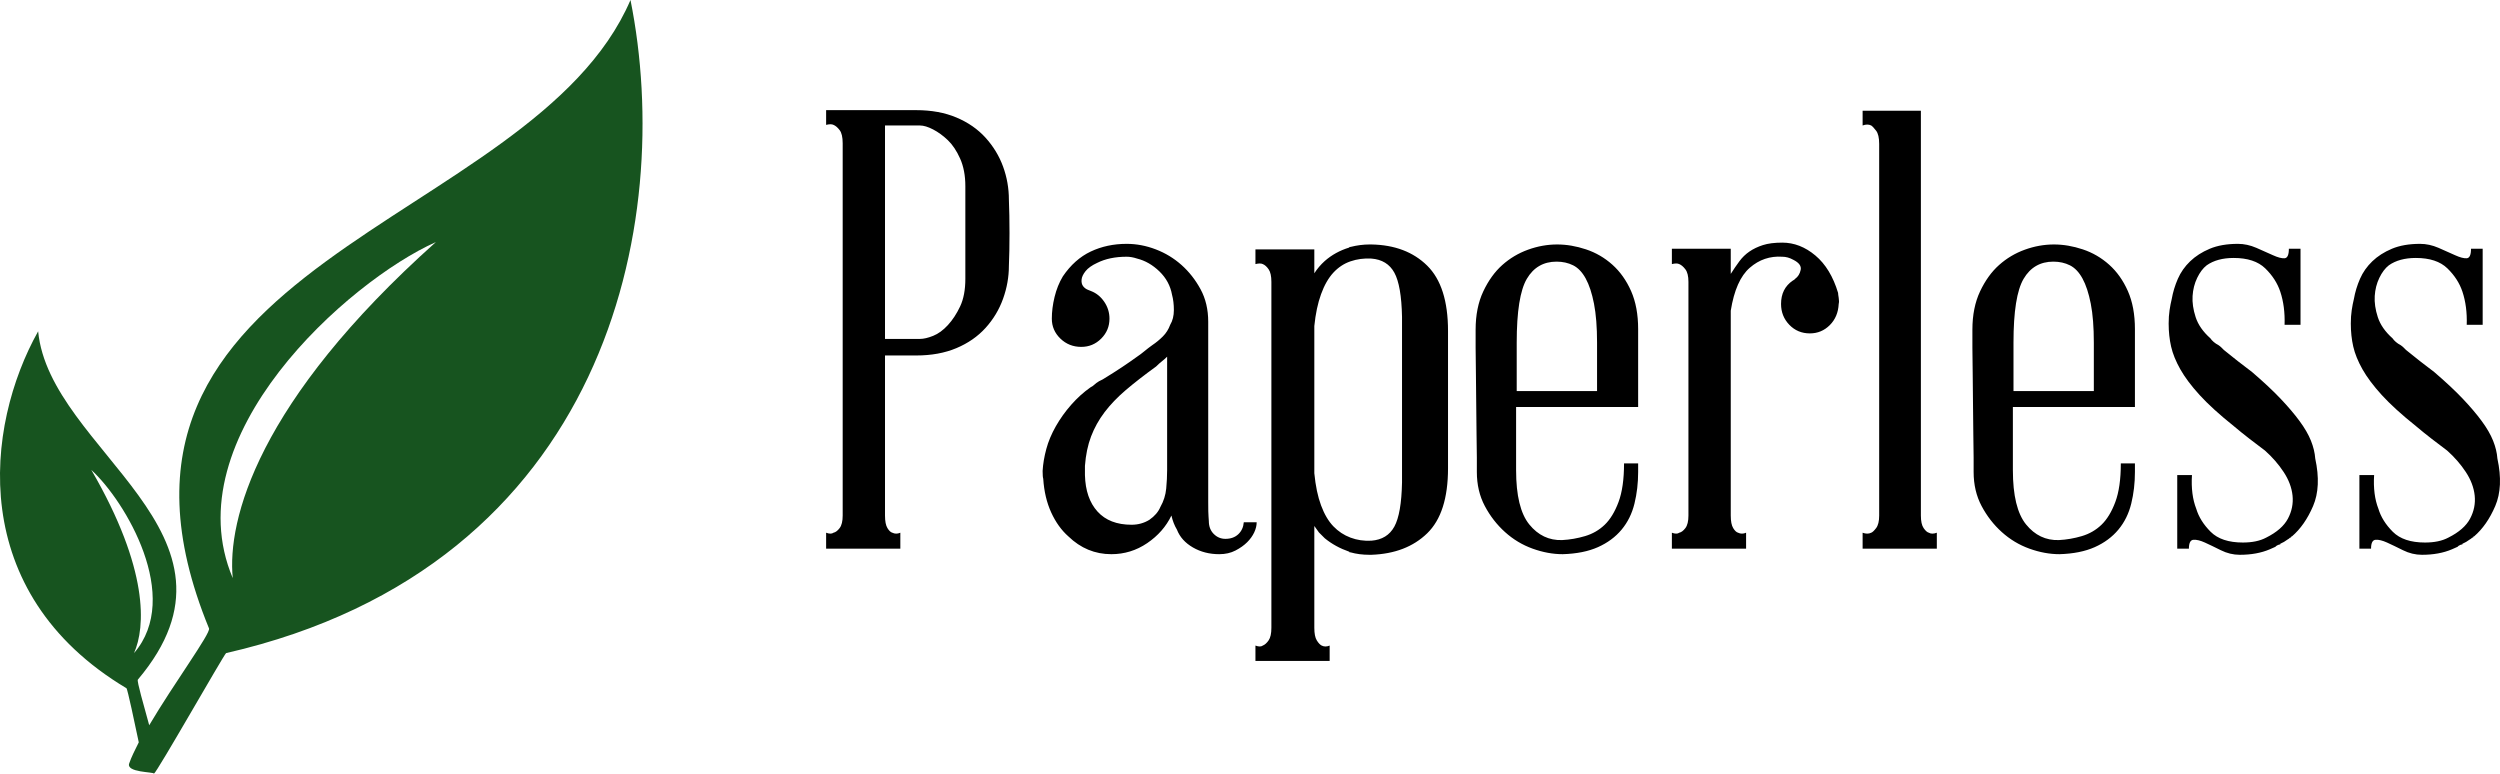
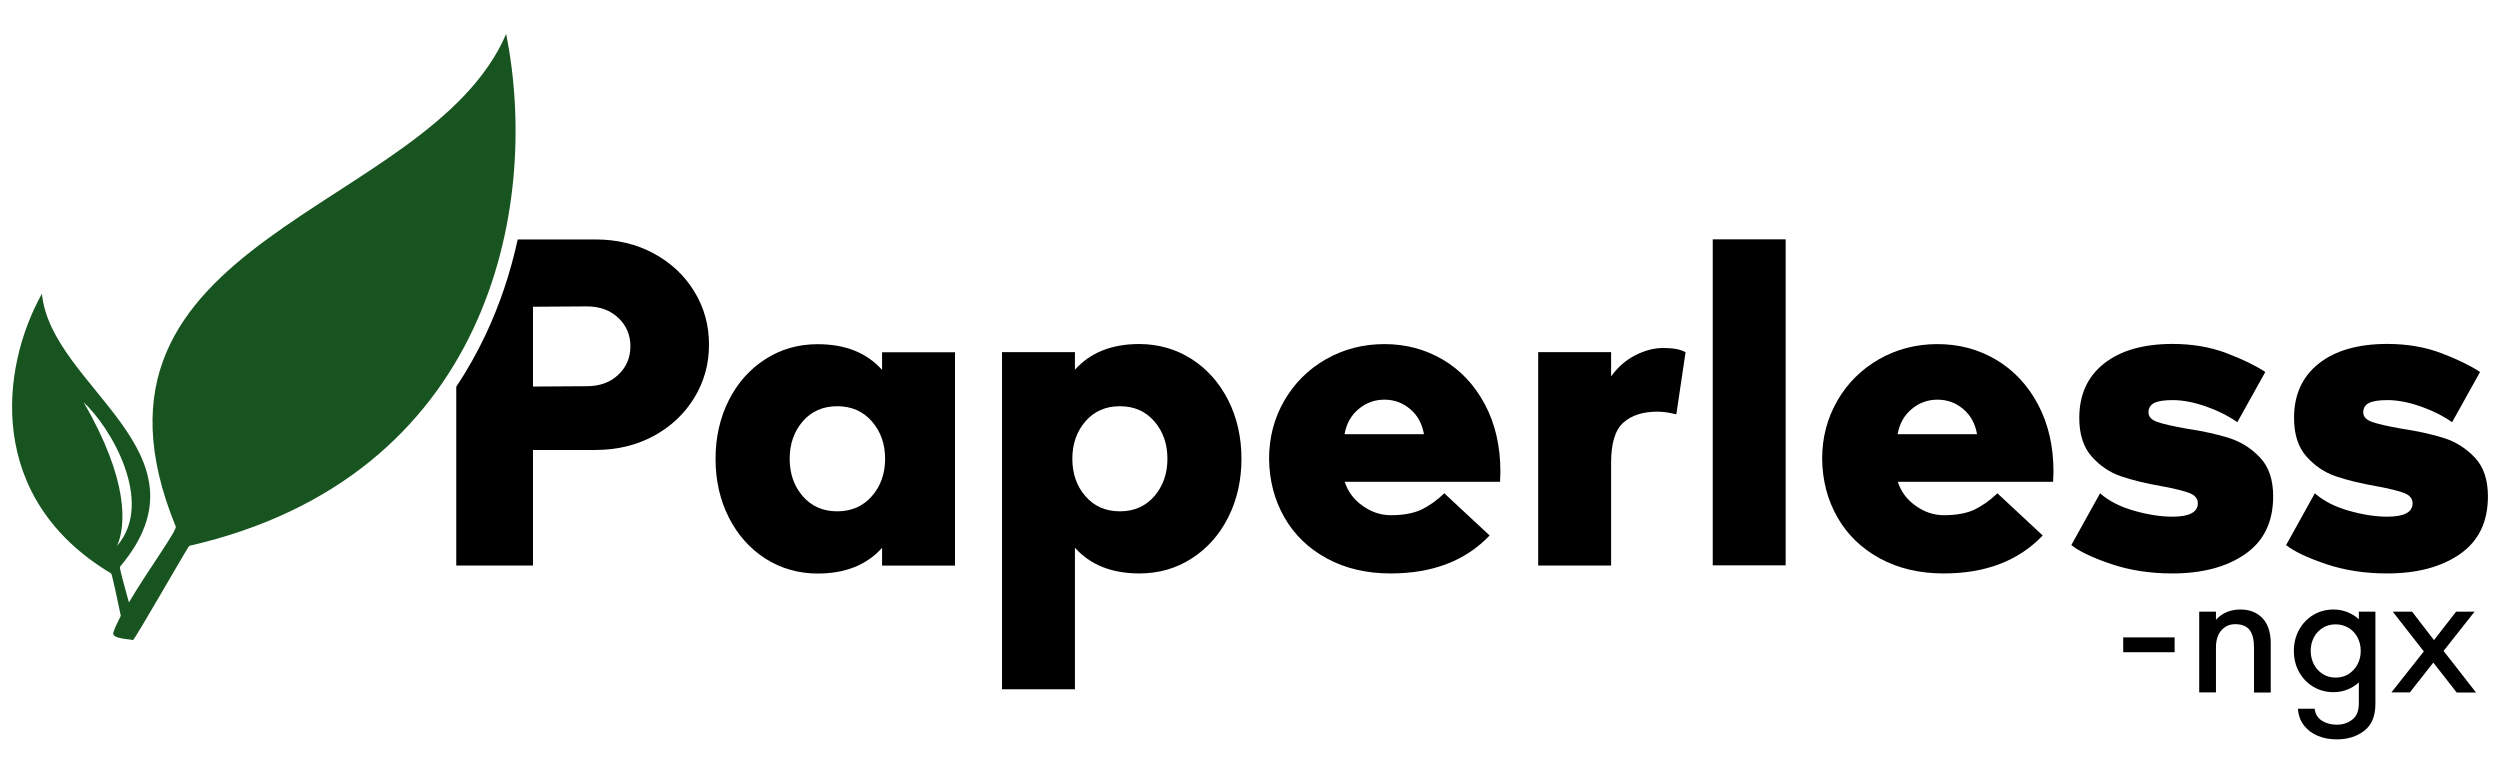
- <svg xmlns="http://www.w3.org/2000/svg" version="1.1" width="2897.4" height="896.636" id="svg9580">
-   <defs id="defs9584" />
-   <g transform="matrix(10.6383,0,0,10.6383,-106.383,-106.383)" id="g9578">
-     <defs id="SvgjsDefs1018" />
-     <g id="SvgjsG1019" featureKey="root" fill="#000000" />
-     <g id="SvgjsG1020" featureKey="symbol1" fill="#000000" transform="matrix(0.1034156,0,0,0.1034156,1.228767,8.34535)">
-       <defs id="defs9568" />
-       <g id="g9572">
-         <path d="M 231,798 C 227,779 219,741 218,741 49,640 69,465 125,365 c 12,126 235,213 105,367 -1,2 6,26 12,48 26,-44 65,-97 63,-102 C 145,288 645,258 749,16 c 47,234 -24,596 -426,688 -2,1 -73,126 -76,127 0,-2 -30,-1 -26,-11 2,-6 6,-14 10,-22 z M 544,271 C 452,312 267,476 330,625 324,564 356,439 544,271 Z M 226,704 c 51,-59 -9,-160 -45,-193 61,105 57,166 45,193 z" style="fill:#17541f" id="path9570" />
-       </g>
-     </g>
-     <g id="SvgjsG1021" featureKey="text1" fill="#000000" transform="matrix(3.340757,0,0,3.340757,98.19599,2.957694)">
-       <path d="m 6.5,8.62 q 0.02,0.48 0.02,1.09 0,0.61 -0.02,1.07 0,0.54 -0.19,1.07 Q 6.12,12.38 5.74,12.8 5.36,13.22 4.79,13.46 4.22,13.7 3.48,13.7 H 2.46 v 5.22 q 0,0.28 0.08,0.41 0.08,0.13 0.16,0.15 0.12,0.06 0.26,0 V 20 H 0.54 v -0.52 q 0.16,0.06 0.24,0 0.1,-0.02 0.2,-0.15 0.1,-0.13 0.1,-0.41 V 6.78 Q 1.08,6.48 0.98,6.35 0.88,6.22 0.78,6.18 0.7,6.14 0.54,6.18 V 5.7 H 3.48 Q 4.22,5.7 4.79,5.94 5.36,6.18 5.74,6.6 6.12,7.02 6.31,7.54 6.5,8.06 6.5,8.62 Z M 5.08,8.18 Q 5.08,7.66 4.91,7.28 4.74,6.9 4.51,6.68 4.28,6.46 4.03,6.33 3.78,6.2 3.6,6.2 H 2.46 v 6.96 H 3.6 q 0.18,0 0.43,-0.1 0.25,-0.1 0.48,-0.35 0.23,-0.25 0.4,-0.61 0.17,-0.36 0.17,-0.9 z m 9.5,10.96 q 0,0.16 -0.08,0.33 -0.08,0.17 -0.23,0.32 -0.15,0.15 -0.38,0.27 -0.23,0.12 -0.53,0.12 -0.48,0 -0.86,-0.22 -0.38,-0.22 -0.52,-0.58 -0.12,-0.2 -0.18,-0.46 -0.26,0.54 -0.79,0.9 -0.53,0.36 -1.17,0.36 -0.8,0 -1.4,-0.58 Q 8.1,19.3 7.88,18.82 7.66,18.34 7.62,17.72 7.6,17.66 7.6,17.48 v -0.02 q 0.02,-0.34 0.12,-0.71 0.1,-0.37 0.31,-0.74 0.21,-0.37 0.5,-0.7 Q 8.82,14.98 9.16,14.74 9.24,14.7 9.29,14.65 9.34,14.6 9.44,14.54 L 9.5,14.51 9.56,14.48 q 0.36,-0.22 0.63,-0.4 0.27,-0.18 0.49,-0.34 0.12,-0.08 0.24,-0.18 0.12,-0.1 0.26,-0.2 0.18,-0.12 0.34,-0.28 0.16,-0.16 0.24,-0.38 0.12,-0.2 0.12,-0.48 0,-0.28 -0.06,-0.5 -0.08,-0.44 -0.41,-0.76 -0.33,-0.32 -0.73,-0.42 -0.18,-0.06 -0.34,-0.06 -0.56,0 -0.96,0.2 Q 9.12,10.8 9,10.95 8.88,11.1 8.87,11.23 q -0.01,0.13 0.05,0.21 0.06,0.08 0.16,0.12 0.04,0.02 0.05,0.02 0.01,0 0.05,0.02 0.26,0.1 0.43,0.35 0.17,0.25 0.17,0.55 0,0.38 -0.27,0.65 -0.27,0.27 -0.65,0.27 -0.4,0 -0.68,-0.27 Q 7.9,12.88 7.9,12.5 q 0,-0.34 0.09,-0.71 0.09,-0.37 0.27,-0.67 0.38,-0.56 0.91,-0.81 0.53,-0.25 1.17,-0.25 0.48,0 0.95,0.18 0.47,0.18 0.84,0.51 0.37,0.33 0.62,0.79 Q 13,12 13,12.6 v 5.88 q 0,0.36 0.01,0.47 0.01,0.11 0.01,0.15 v 0 q 0,0.26 0.16,0.42 0.16,0.16 0.38,0.16 0.26,0 0.42,-0.15 0.16,-0.15 0.18,-0.39 z m -3.14,-0.5 q 0.16,-0.28 0.19,-0.6 0.03,-0.32 0.03,-0.6 v -3.7 q -0.08,0.08 -0.17,0.15 -0.09,0.07 -0.19,0.17 -0.58,0.42 -0.99,0.77 -0.41,0.35 -0.69,0.72 -0.28,0.37 -0.44,0.79 -0.16,0.42 -0.2,0.96 v 0.3 q 0.02,0.76 0.41,1.19 0.39,0.43 1.11,0.43 0.32,0 0.58,-0.16 0.26,-0.18 0.36,-0.42 z m 6.88,-8.56 q 1.14,0.02 1.82,0.69 0.68,0.67 0.68,2.13 v 4.48 q 0,1.46 -0.68,2.12 -0.68,0.66 -1.82,0.7 h -0.06 q -0.34,0 -0.62,-0.08 h -0.02 q -0.02,0 -0.02,-0.02 -0.46,-0.16 -0.8,-0.44 l -0.19,-0.19 q 0,0 -0.15,-0.21 v 3.32 q 0,0.28 0.08,0.41 0.08,0.13 0.16,0.17 0.12,0.06 0.26,0 v 0.5 h -2.42 v -0.5 q 0.16,0.06 0.24,0 0.1,-0.04 0.19,-0.17 0.09,-0.13 0.09,-0.41 V 11.3 q 0,-0.28 -0.09,-0.41 -0.09,-0.13 -0.19,-0.17 -0.08,-0.04 -0.24,0 v -0.48 h 1.92 v 0.78 q 0.14,-0.22 0.34,-0.4 0.34,-0.3 0.8,-0.44 0,-0.02 0.02,-0.02 h 0.02 q 0.32,-0.08 0.62,-0.08 z m 1,2.38 V 12.44 Q 19.3,11.42 19.07,11 q -0.23,-0.42 -0.75,-0.46 -0.36,-0.02 -0.68,0.09 -0.32,0.11 -0.56,0.37 -0.24,0.26 -0.4,0.7 -0.16,0.44 -0.22,1.04 v 4.8 q 0.06,0.62 0.22,1.05 0.16,0.43 0.4,0.68 0.24,0.25 0.56,0.37 0.32,0.12 0.68,0.1 0.52,-0.04 0.75,-0.46 0.23,-0.42 0.25,-1.44 v -0.02 z m 5.06,-2.38 q 0.46,0 0.94,0.16 0.48,0.16 0.86,0.5 0.38,0.34 0.61,0.86 0.23,0.52 0.23,1.24 v 2.02 0.06 0.46 h -3.98 v 2.06 q 0,1.24 0.43,1.77 0.43,0.53 1.07,0.51 0.38,-0.02 0.75,-0.13 0.37,-0.11 0.64,-0.37 0.27,-0.26 0.45,-0.74 0.18,-0.48 0.18,-1.26 h 0.46 v 0.28 q 0,0.54 -0.12,1.03 -0.12,0.49 -0.42,0.85 -0.3,0.36 -0.77,0.57 -0.47,0.21 -1.15,0.23 -0.48,0 -0.98,-0.18 -0.5,-0.18 -0.9,-0.54 -0.4,-0.36 -0.66,-0.85 -0.26,-0.49 -0.26,-1.11 v -0.47 q 0,0 -0.01,-0.77 -0.01,-0.77 -0.01,-0.95 0,-0.18 -0.01,-0.99 -0.01,-0.81 -0.01,-0.87 v -0.59 q 0,-0.72 0.25,-1.25 0.25,-0.53 0.62,-0.86 0.37,-0.33 0.84,-0.5 0.47,-0.17 0.95,-0.17 z m 1.3,4.78 v -1.58 q 0,-0.76 -0.1,-1.27 -0.1,-0.51 -0.27,-0.82 -0.17,-0.31 -0.41,-0.43 -0.24,-0.12 -0.54,-0.12 -0.64,0 -0.97,0.56 -0.33,0.56 -0.33,2.08 v 1.58 z m 7.86,-3.2 q 0,0.04 0.02,0.16 0.02,0.12 0,0.2 -0.02,0.42 -0.29,0.69 -0.27,0.27 -0.65,0.27 -0.4,0 -0.67,-0.28 -0.27,-0.28 -0.27,-0.68 0,-0.5 0.38,-0.76 0.04,-0.02 0.05,-0.03 l 0.03,-0.03 q 0.14,-0.1 0.18,-0.29 0.04,-0.19 -0.24,-0.33 -0.18,-0.1 -0.36,-0.1 -0.6,-0.04 -1.06,0.36 -0.46,0.4 -0.62,1.4 v 6.68 q 0,0.28 0.08,0.41 0.08,0.13 0.16,0.15 0.12,0.06 0.26,0 V 20 h -2.42 v -0.52 q 0.16,0.06 0.24,0 0.1,-0.02 0.2,-0.15 0.1,-0.13 0.1,-0.41 V 11.3 q 0,-0.28 -0.1,-0.41 -0.1,-0.13 -0.2,-0.17 -0.08,-0.04 -0.24,0 v -0.5 h 1.92 v 0.82 q 0.14,-0.22 0.28,-0.41 0.14,-0.19 0.33,-0.32 0.19,-0.13 0.44,-0.21 0.25,-0.08 0.63,-0.08 0.58,0 1.08,0.42 0.5,0.42 0.74,1.22 z m 2.7,7.26 q 0,0.28 0.09,0.41 0.09,0.13 0.17,0.15 0.1,0.06 0.26,0 V 20 h -2.42 v -0.52 q 0.16,0.06 0.28,0 0.06,-0.02 0.16,-0.15 0.1,-0.13 0.1,-0.41 V 6.8 q 0,-0.3 -0.1,-0.43 Q 34.68,6.24 34.62,6.2 34.5,6.14 34.34,6.2 V 5.72 h 1.9 V 6.8 Z m 4.34,-8.84 q 0.46,0 0.94,0.16 0.48,0.16 0.86,0.5 0.38,0.34 0.61,0.86 0.23,0.52 0.23,1.24 v 2.02 0.06 0.46 h -3.98 v 2.06 q 0,1.24 0.43,1.77 0.43,0.53 1.07,0.51 0.38,-0.02 0.75,-0.13 0.37,-0.11 0.64,-0.37 0.27,-0.26 0.45,-0.74 0.18,-0.48 0.18,-1.26 h 0.46 v 0.28 q 0,0.54 -0.12,1.03 -0.12,0.49 -0.42,0.85 -0.3,0.36 -0.77,0.57 -0.47,0.21 -1.15,0.23 -0.48,0 -0.98,-0.18 -0.5,-0.18 -0.9,-0.54 -0.4,-0.36 -0.66,-0.85 -0.26,-0.49 -0.26,-1.11 v -0.47 q 0,0 -0.01,-0.77 -0.01,-0.77 -0.01,-0.95 0,-0.18 -0.01,-0.99 -0.01,-0.81 -0.01,-0.87 v -0.59 q 0,-0.72 0.25,-1.25 0.25,-0.53 0.62,-0.86 0.37,-0.33 0.84,-0.5 0.47,-0.17 0.95,-0.17 z m 1.3,4.78 v -1.58 q 0,-0.76 -0.1,-1.27 -0.1,-0.51 -0.27,-0.82 -0.17,-0.31 -0.41,-0.43 -0.24,-0.12 -0.54,-0.12 -0.64,0 -0.97,0.56 -0.33,0.56 -0.33,2.08 v 1.58 z m 6,5.02 q -0.02,0.02 -0.03,0.02 -0.01,0 -0.03,0.02 l -0.02,0.02 q -0.04,0.02 -0.09,0.04 -0.05,0.02 -0.09,0.04 -0.42,0.18 -0.98,0.18 -0.32,0 -0.62,-0.15 Q 45.72,19.9 45.5,19.8 45.28,19.7 45.13,19.71 44.98,19.72 44.98,20 H 44.6 v -2.4 h 0.48 q -0.04,0.64 0.14,1.1 0.12,0.4 0.47,0.75 0.35,0.35 1.05,0.35 0.46,0 0.76,-0.16 0.52,-0.26 0.71,-0.62 0.19,-0.36 0.15,-0.75 -0.04,-0.39 -0.29,-0.77 -0.25,-0.38 -0.61,-0.7 -0.24,-0.18 -0.5,-0.38 -0.26,-0.2 -0.52,-0.42 -0.7,-0.56 -1.11,-1.01 -0.41,-0.45 -0.63,-0.84 -0.22,-0.39 -0.3,-0.74 -0.08,-0.35 -0.08,-0.75 0,-0.24 0.03,-0.44 0.03,-0.2 0.07,-0.36 0.06,-0.34 0.2,-0.66 0.14,-0.32 0.4,-0.57 0.26,-0.25 0.64,-0.41 0.38,-0.16 0.92,-0.16 0.3,0 0.6,0.13 0.3,0.13 0.54,0.24 0.24,0.11 0.38,0.1 0.14,-0.01 0.14,-0.31 h 0.38 V 12.7 H 48.1 q 0.02,-0.6 -0.14,-1.08 -0.14,-0.42 -0.49,-0.76 -0.35,-0.34 -1.03,-0.34 -0.54,0 -0.88,0.24 -0.18,0.14 -0.31,0.41 -0.13,0.27 -0.15,0.59 -0.02,0.32 0.1,0.69 0.12,0.37 0.48,0.69 0.04,0.06 0.11,0.12 0.07,0.06 0.15,0.1 0.06,0.04 0.1,0.08 l 0.08,0.08 q 0.22,0.18 0.45,0.36 0.23,0.18 0.47,0.36 0.56,0.48 0.93,0.87 0.37,0.39 0.62,0.73 0.25,0.34 0.37,0.64 0.12,0.3 0.14,0.58 0.2,0.92 -0.07,1.55 -0.27,0.63 -0.69,0.99 h -0.02 q 0,0.04 -0.04,0.04 -0.04,0.04 -0.08,0.06 l -0.12,0.08 q 0,0 -0.12,0.06 v 0.02 q -0.02,0 -0.04,0.01 -0.02,0.01 -0.04,0.01 z m 5.94,0 q -0.02,0.02 -0.03,0.02 -0.01,0 -0.03,0.02 l -0.02,0.02 q -0.04,0.02 -0.09,0.04 -0.05,0.02 -0.09,0.04 -0.42,0.18 -0.98,0.18 -0.32,0 -0.62,-0.15 -0.3,-0.15 -0.52,-0.25 -0.22,-0.1 -0.37,-0.09 -0.15,0.01 -0.15,0.29 h -0.38 v -2.4 h 0.48 q -0.04,0.64 0.14,1.1 0.12,0.4 0.47,0.75 0.35,0.35 1.05,0.35 0.46,0 0.76,-0.16 0.52,-0.26 0.71,-0.62 0.19,-0.36 0.15,-0.75 -0.04,-0.39 -0.29,-0.77 -0.25,-0.38 -0.61,-0.7 -0.24,-0.18 -0.5,-0.38 -0.26,-0.2 -0.52,-0.42 -0.7,-0.56 -1.11,-1.01 -0.41,-0.45 -0.63,-0.84 -0.22,-0.39 -0.3,-0.74 -0.08,-0.35 -0.08,-0.75 0,-0.24 0.03,-0.44 0.03,-0.2 0.07,-0.36 0.06,-0.34 0.2,-0.66 0.14,-0.32 0.4,-0.57 0.26,-0.25 0.64,-0.41 0.38,-0.16 0.92,-0.16 0.3,0 0.6,0.13 0.3,0.13 0.54,0.24 0.24,0.11 0.38,0.1 0.14,-0.01 0.14,-0.31 h 0.38 v 2.48 h -0.52 q 0.02,-0.6 -0.14,-1.08 -0.14,-0.42 -0.49,-0.76 -0.35,-0.34 -1.03,-0.34 -0.54,0 -0.88,0.24 -0.18,0.14 -0.31,0.41 -0.13,0.27 -0.15,0.59 -0.02,0.32 0.1,0.69 0.12,0.37 0.48,0.69 0.04,0.06 0.11,0.12 0.07,0.06 0.15,0.1 0.06,0.04 0.1,0.08 l 0.08,0.08 q 0.22,0.18 0.45,0.36 0.23,0.18 0.47,0.36 0.56,0.48 0.93,0.87 0.37,0.39 0.62,0.73 0.25,0.34 0.37,0.64 0.12,0.3 0.14,0.58 0.2,0.92 -0.07,1.55 -0.27,0.63 -0.69,0.99 h -0.02 q 0,0.04 -0.04,0.04 -0.04,0.04 -0.08,0.06 l -0.12,0.08 q 0,0 -0.12,0.06 v 0.02 q -0.02,0 -0.04,0.01 -0.02,0.01 -0.04,0.01 z" id="path9575" />
-     </g>
+ <svg xmlns="http://www.w3.org/2000/svg" version="1.1" id="svg9580" x="0px" y="0px" viewBox="0 0 2897.4 896.6" style="enable-background:new 0 0 2897.4 896.6;" xml:space="preserve">
+   <style type="text/css">
+ 	.st0{fill:#17541F;}
+ </style>
+   <g>
+     <path d="M1022.3,428.7c-17.8-19.9-42.7-29.8-74.7-29.8c-22.3,0-42.4,5.7-60.5,17.3c-18.1,11.6-32.3,27.5-42.5,47.8   s-15.3,42.9-15.3,67.8c0,24.9,5.1,47.5,15.3,67.8c10.3,20.3,24.4,36.2,42.5,47.8c18.1,11.5,38.3,17.3,60.5,17.3   c32,0,56.9-9.9,74.7-29.8v20.4v0.2h84.5V408.3h-84.5V428.7z M1010.5,575c-10.2,11.7-23.6,17.6-40.2,17.6s-29.9-5.9-40-17.6   s-15.1-26.1-15.1-43.3c0-17.1,5-31.6,15.1-43.3s23.4-17.6,40-17.6c16.6,0,30,5.9,40.2,17.6s15.3,26.1,15.3,43.3   S1020.7,563.3,1010.5,575z" />
+     <path d="M1381,416.1c-18.1-11.5-38.3-17.3-60.5-17.4c-32,0-56.9,9.9-74.7,29.8v-20.4h-84.5v390.7h84.5v-164   c17.8,19.9,42.7,29.8,74.7,29.8c22.3,0,42.4-5.7,60.5-17.3s32.3-27.5,42.5-47.8c10.2-20.3,15.3-42.9,15.3-67.8s-5.1-47.5-15.3-67.8   C1413.2,443.6,1399.1,427.7,1381,416.1z M1337.9,575c-10.1,11.7-23.4,17.6-40,17.6s-29.9-5.9-40-17.6s-15.1-26.1-15.1-43.3   c0-17.1,5-31.6,15.1-43.3s23.4-17.6,40-17.6s29.9,5.9,40,17.6s15.1,26.1,15.1,43.3S1347.9,563.3,1337.9,575z" />
+     <path d="M1672.2,416.8c-20.5-12-43-18-67.6-18c-24.9,0-47.6,5.9-68,17.6c-20.4,11.7-36.5,27.7-48.2,48s-17.6,42.7-17.6,67.3   c0.3,25.2,6.2,47.8,17.8,68c11.5,20.2,28,36,49.3,47.6c21.3,11.5,45.9,17.3,73.8,17.3c48.6,0,86.8-14.7,114.7-44l-52.5-48.9   c-8.6,8.3-17.6,14.6-26.7,19c-9.3,4.3-21.1,6.4-35.3,6.4c-11.6,0-22.5-3.6-32.7-10.9c-10.3-7.3-17.1-16.5-20.7-27.8h180l0.4-11.6   c0-29.6-6-55.7-18-78.2S1692.6,428.8,1672.2,416.8z M1558.3,503.2c2.1-12.1,7.5-21.8,16.2-29.1s18.7-10.9,30-10.9   s21.2,3.6,29.8,10.9c8.6,7.2,13.9,16.9,16,29.1H1558.3z" />
+     <path d="M1895.3,411.7c-11,5.6-20.3,13.7-28,24.4h-0.1v-28h-84.5v247.3h84.5V536.3c0-22.6,4.7-38.1,14.2-46.5   c9.5-8.5,22.7-12.7,39.6-12.7c6.2,0,13.5,1,21.8,3.1l10.7-72c-5.9-3.3-14.5-4.9-25.8-4.9C1917.1,403.3,1906.3,406.1,1895.3,411.7z" />
+     <rect x="1985" y="277.4" width="84.5" height="377.8" />
+     <path d="M2313.2,416.8c-20.5-12-43-18-67.6-18c-24.9,0-47.6,5.9-68,17.6s-36.5,27.7-48.2,48c-11.7,20.3-17.6,42.7-17.6,67.3   c0.3,25.2,6.2,47.8,17.8,68c11.5,20.2,28,36,49.3,47.6c21.3,11.5,45.9,17.3,73.8,17.3c48.6,0,86.8-14.7,114.7-44l-52.5-48.9   c-8.6,8.3-17.6,14.6-26.7,19c-9.3,4.3-21.1,6.4-35.3,6.4c-11.6,0-22.5-3.6-32.7-10.9c-10.3-7.3-17.1-16.5-20.7-27.8h180l0.4-11.6   c0-29.6-6-55.7-18-78.2S2333.6,428.8,2313.2,416.8z M2199.3,503.2c2.1-12.1,7.5-21.8,16.2-29.1s18.7-10.9,30-10.9   s21.2,3.6,29.8,10.9c8.6,7.2,13.9,16.9,16,29.1H2199.3z" />
+     <path d="M2583.6,507.7c-13.8-4.4-30.6-8.1-50.5-11.1c-15.1-2.7-26.1-5.2-32.9-7.6c-6.8-2.4-10.2-6.1-10.2-11.1s2.3-8.7,6.7-10.9   c4.4-2.2,11.5-3.3,21.3-3.3c11.6,0,24.3,2.4,38.1,7.2c13.9,4.8,26.2,11,36.9,18.4l32.4-58.2c-11.3-7.4-26.2-14.7-44.9-21.8   c-18.7-7.1-39.6-10.7-62.7-10.7c-33.7,0-60.2,7.6-79.3,22.7c-19.1,15.1-28.7,36.1-28.7,63.1c0,19,4.8,33.9,14.4,44.7   c9.6,10.8,21,18.5,34,22.9c13.1,4.5,28.9,8.3,47.6,11.6c14.6,2.7,25.1,5.3,31.6,7.8s9.8,6.5,9.8,11.8c0,10.4-9.7,15.6-29.3,15.6   c-13.7,0-28.5-2.3-44.7-6.9c-16.1-4.6-29.2-11.3-39.3-20.2l-33.3,60c9.2,7.4,24.6,14.7,46.2,22c21.7,7.3,45.2,10.9,70.7,10.9   c34.7,0,62.9-7.4,84.5-22.4c21.7-15,32.5-37.3,32.5-66.9c0-19.3-5-34.2-15.1-44.9S2597.4,512.1,2583.6,507.7z" />
+     <path d="M2883.4,575.3c0-19.3-5-34.2-15.1-44.9s-22-18.3-35.8-22.7c-13.8-4.4-30.6-8.1-50.5-11.1c-15.1-2.7-26.1-5.2-32.9-7.6   c-6.8-2.4-10.2-6.1-10.2-11.1s2.3-8.7,6.7-10.9c4.4-2.2,11.5-3.3,21.3-3.3c11.6,0,24.3,2.4,38.1,7.2c13.9,4.8,26.2,11,36.9,18.4   l32.4-58.2c-11.3-7.4-26.2-14.7-44.9-21.8c-18.7-7.1-39.6-10.7-62.7-10.7c-33.7,0-60.2,7.6-79.3,22.7   c-19.1,15.1-28.7,36.1-28.7,63.1c0,19,4.8,33.9,14.4,44.7c9.6,10.8,21,18.5,34,22.9c13.1,4.5,28.9,8.3,47.6,11.6   c14.6,2.7,25.1,5.3,31.6,7.8s9.8,6.5,9.8,11.8c0,10.4-9.7,15.6-29.3,15.6c-13.7,0-28.5-2.3-44.7-6.9c-16.1-4.6-29.2-11.3-39.3-20.2   l-33.3,60c9.2,7.4,24.6,14.7,46.2,22c21.7,7.3,45.2,10.9,70.7,10.9c34.7,0,62.9-7.4,84.5-22.4   C2872.6,627.2,2883.4,604.9,2883.4,575.3z" />
+     <rect x="2460.7" y="738.7" width="59.6" height="17.2" />
+     <path d="M2596.5,706.4c-5.7,0-11,1-15.8,3s-9,5-12.5,8.9v-9.4h-19.4v93.6h19.4v-52c0-8.6,2.1-15.3,6.3-20c4.2-4.7,9.5-7.1,15.9-7.1   c7.8,0,13.4,2.3,16.8,6.7c3.4,4.5,5.1,11.3,5.1,20.5v52h19.4v-56.8c0-12.8-3.2-22.6-9.5-29.3   C2615.8,709.8,2607.3,706.4,2596.5,706.4z" />
+     <path d="M2733.8,717.7c-3.6-3.4-7.9-6.1-13.1-8.2s-10.6-3.1-16.2-3.1c-8.7,0-16.5,2.1-23.5,6.3s-12.5,10-16.5,17.3   c-4,7.3-6,15.4-6,24.4c0,8.9,2,17.1,6,24.3c4,7.3,9.5,13,16.5,17.2s14.9,6.3,23.5,6.3c5.6,0,11-1,16.2-3.1   c5.1-2.1,9.5-4.8,13.1-8.2v24.4c0,8.5-2.5,14.8-7.6,18.7c-5,3.9-11,5.9-18,5.9c-6.7,0-12.4-1.6-17.3-4.7c-4.8-3.1-7.6-7.7-8.3-13.8   h-19.4c0.6,7.7,2.9,14.2,7.1,19.5s9.6,9.3,16.2,12c6.6,2.7,13.8,4,21.7,4c12.8,0,23.5-3.4,32-10.1c8.6-6.7,12.8-17.1,12.8-31.1   V708.9h-19.2V717.7z M2732.2,770.1c-2.5,4.7-6,8.3-10.4,11.2c-4.4,2.7-9.4,4-14.9,4c-5.7,0-10.8-1.4-15.2-4.3s-7.8-6.7-10.2-11.4   c-2.3-4.8-3.5-9.8-3.5-15.2c0-5.5,1.1-10.6,3.5-15.3s5.8-8.5,10.2-11.3s9.5-4.2,15.2-4.2c5.5,0,10.5,1.4,14.9,4s7.9,6.3,10.4,11   s3.8,10,3.8,15.8S2734.7,765.4,2732.2,770.1z" />
+     <polygon points="2867.9,708.9 2846.5,708.9 2820.9,741.9 2795.5,708.9 2773.1,708.9 2809.1,755 2771.5,802.5 2792.9,802.5    2820.1,767.9 2847.2,802.6 2869.6,802.6 2832,754.4  " />
+     <path d="M757.6,293.7c-20-10.8-42.6-16.2-67.8-16.2H600c-8.5,39.2-21.1,76.4-37.6,111.3c-9.9,20.8-21.1,40.6-33.6,59.4v207.2h88.9   V521.5h72c25.2,0,47.8-5.4,67.8-16.2s35.7-25.6,47.1-44.2c11.4-18.7,17.1-39.1,17.1-61.3c0.1-22.7-5.6-43.3-17-61.9   C793.3,319.2,777.6,304.5,757.6,293.7z M716.6,434.3c-9.3,8.9-21.6,13.3-36.7,13.3l-62.2,0.4v-92.5l62.2-0.4   c15.1,0,27.3,4.4,36.7,13.3c9.4,8.9,14,19.9,14,32.9C730.6,414.5,726,425.4,716.6,434.3z" />
  </g>
+   <path class="st0" d="M140,713.7c-3.4-16.4-10.3-49.1-11.2-49.1c-145.7-87.1-128.4-238-80.2-324.2C59,449,251.2,524,139.1,656.8  c-0.9,1.7,5.2,22.4,10.3,41.4c22.4-37.9,56-83.6,54.3-87.9C65.9,273.9,496.9,248.1,586.6,39.4c40.5,201.8-20.7,513.9-367.2,593.2  c-1.7,0.9-62.9,108.6-65.5,109.5c0-1.7-25.9-0.9-22.4-9.5C133.1,727.4,136.6,720.6,140,713.7L140,713.7z M135.7,632.6  c44-50.9-7.8-137.9-38.8-166.4C149.5,556.7,146,609.3,135.7,632.6L135.7,632.6z" />
</svg>
